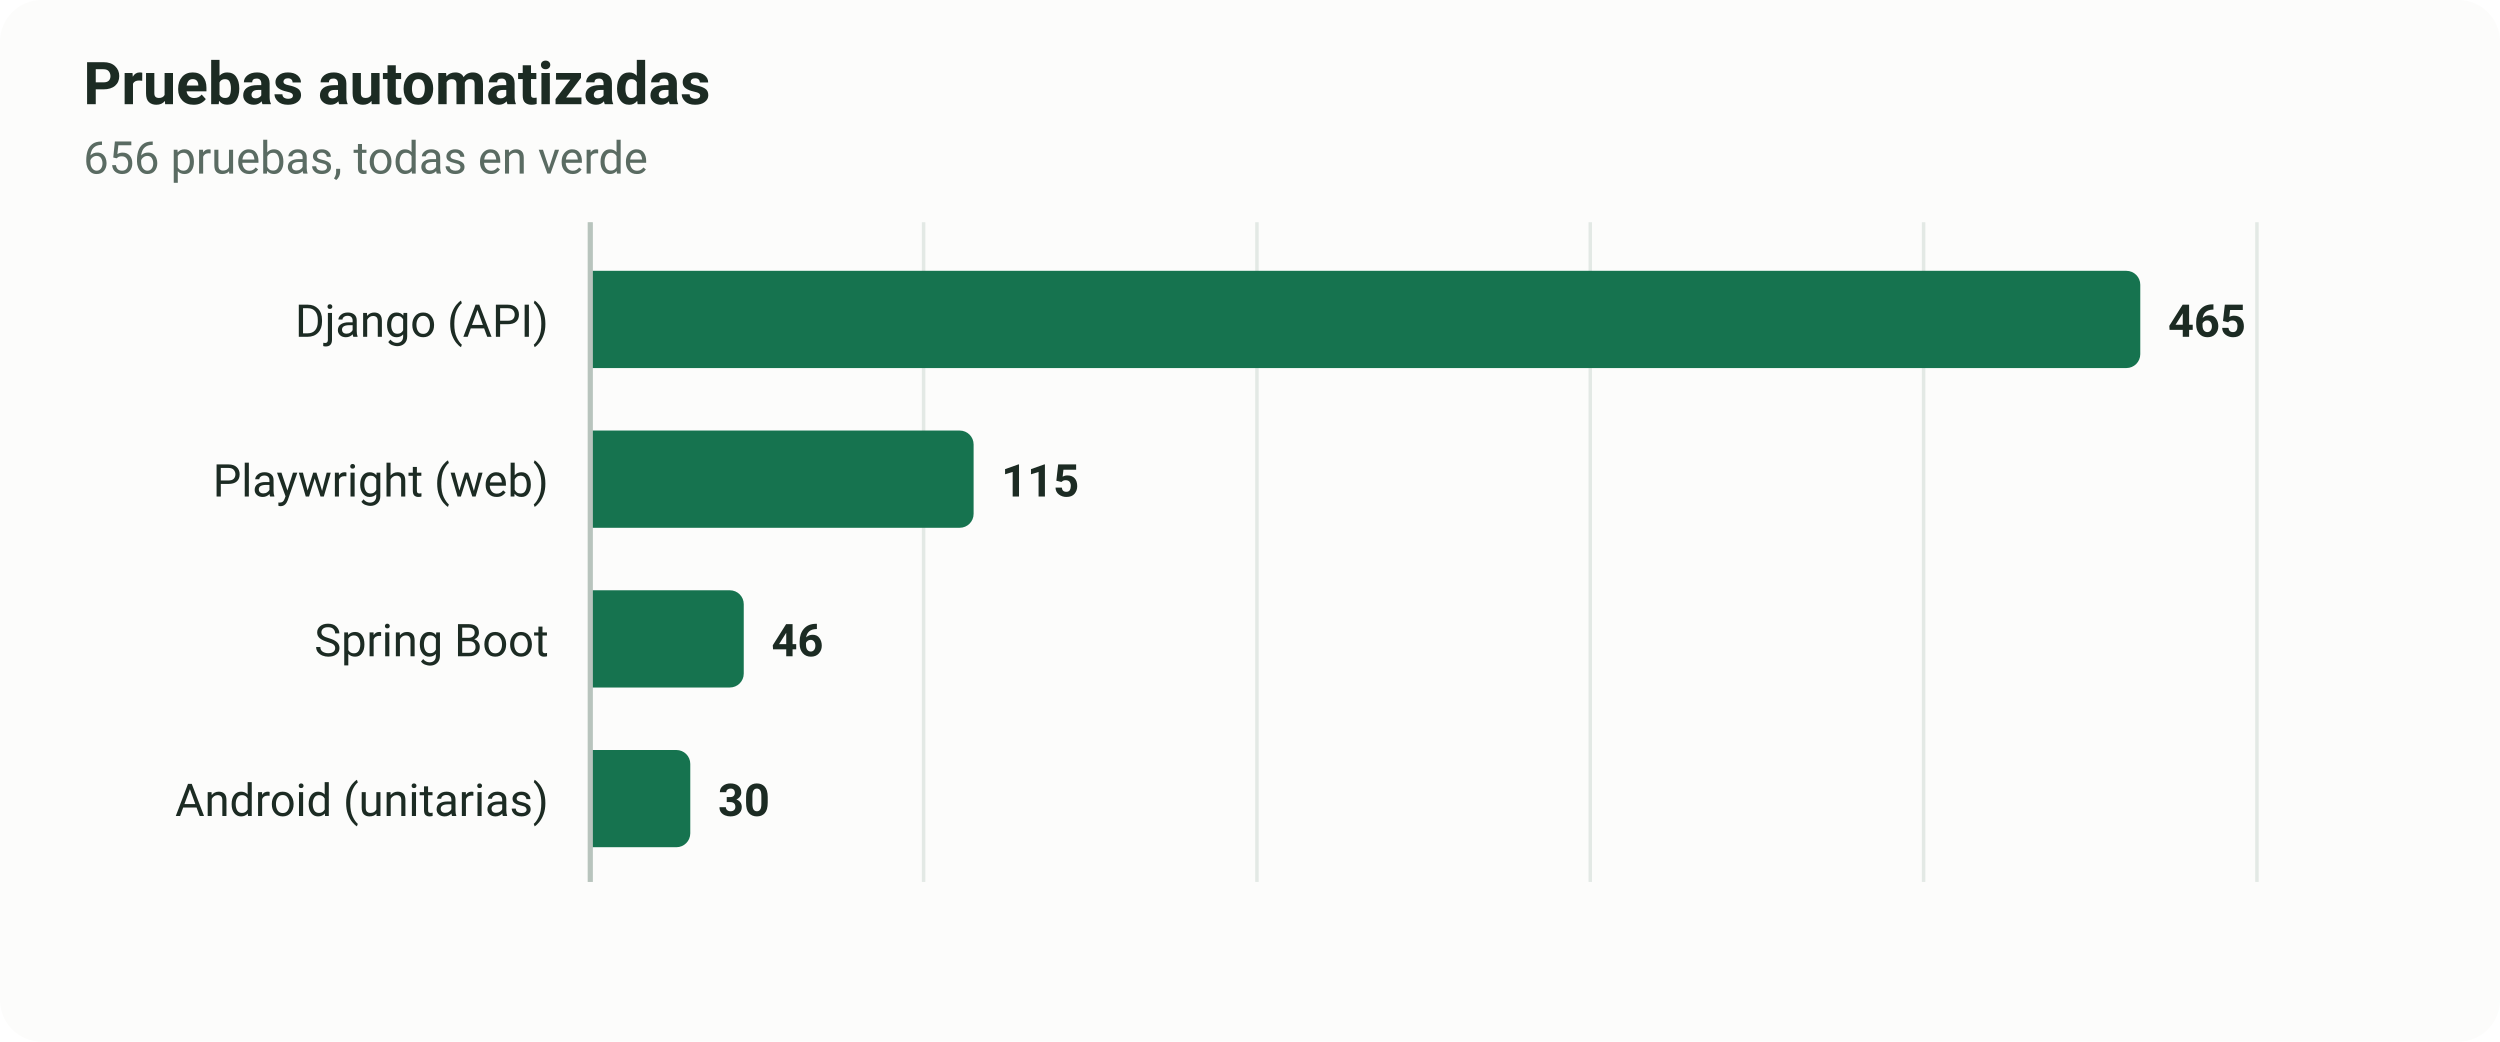
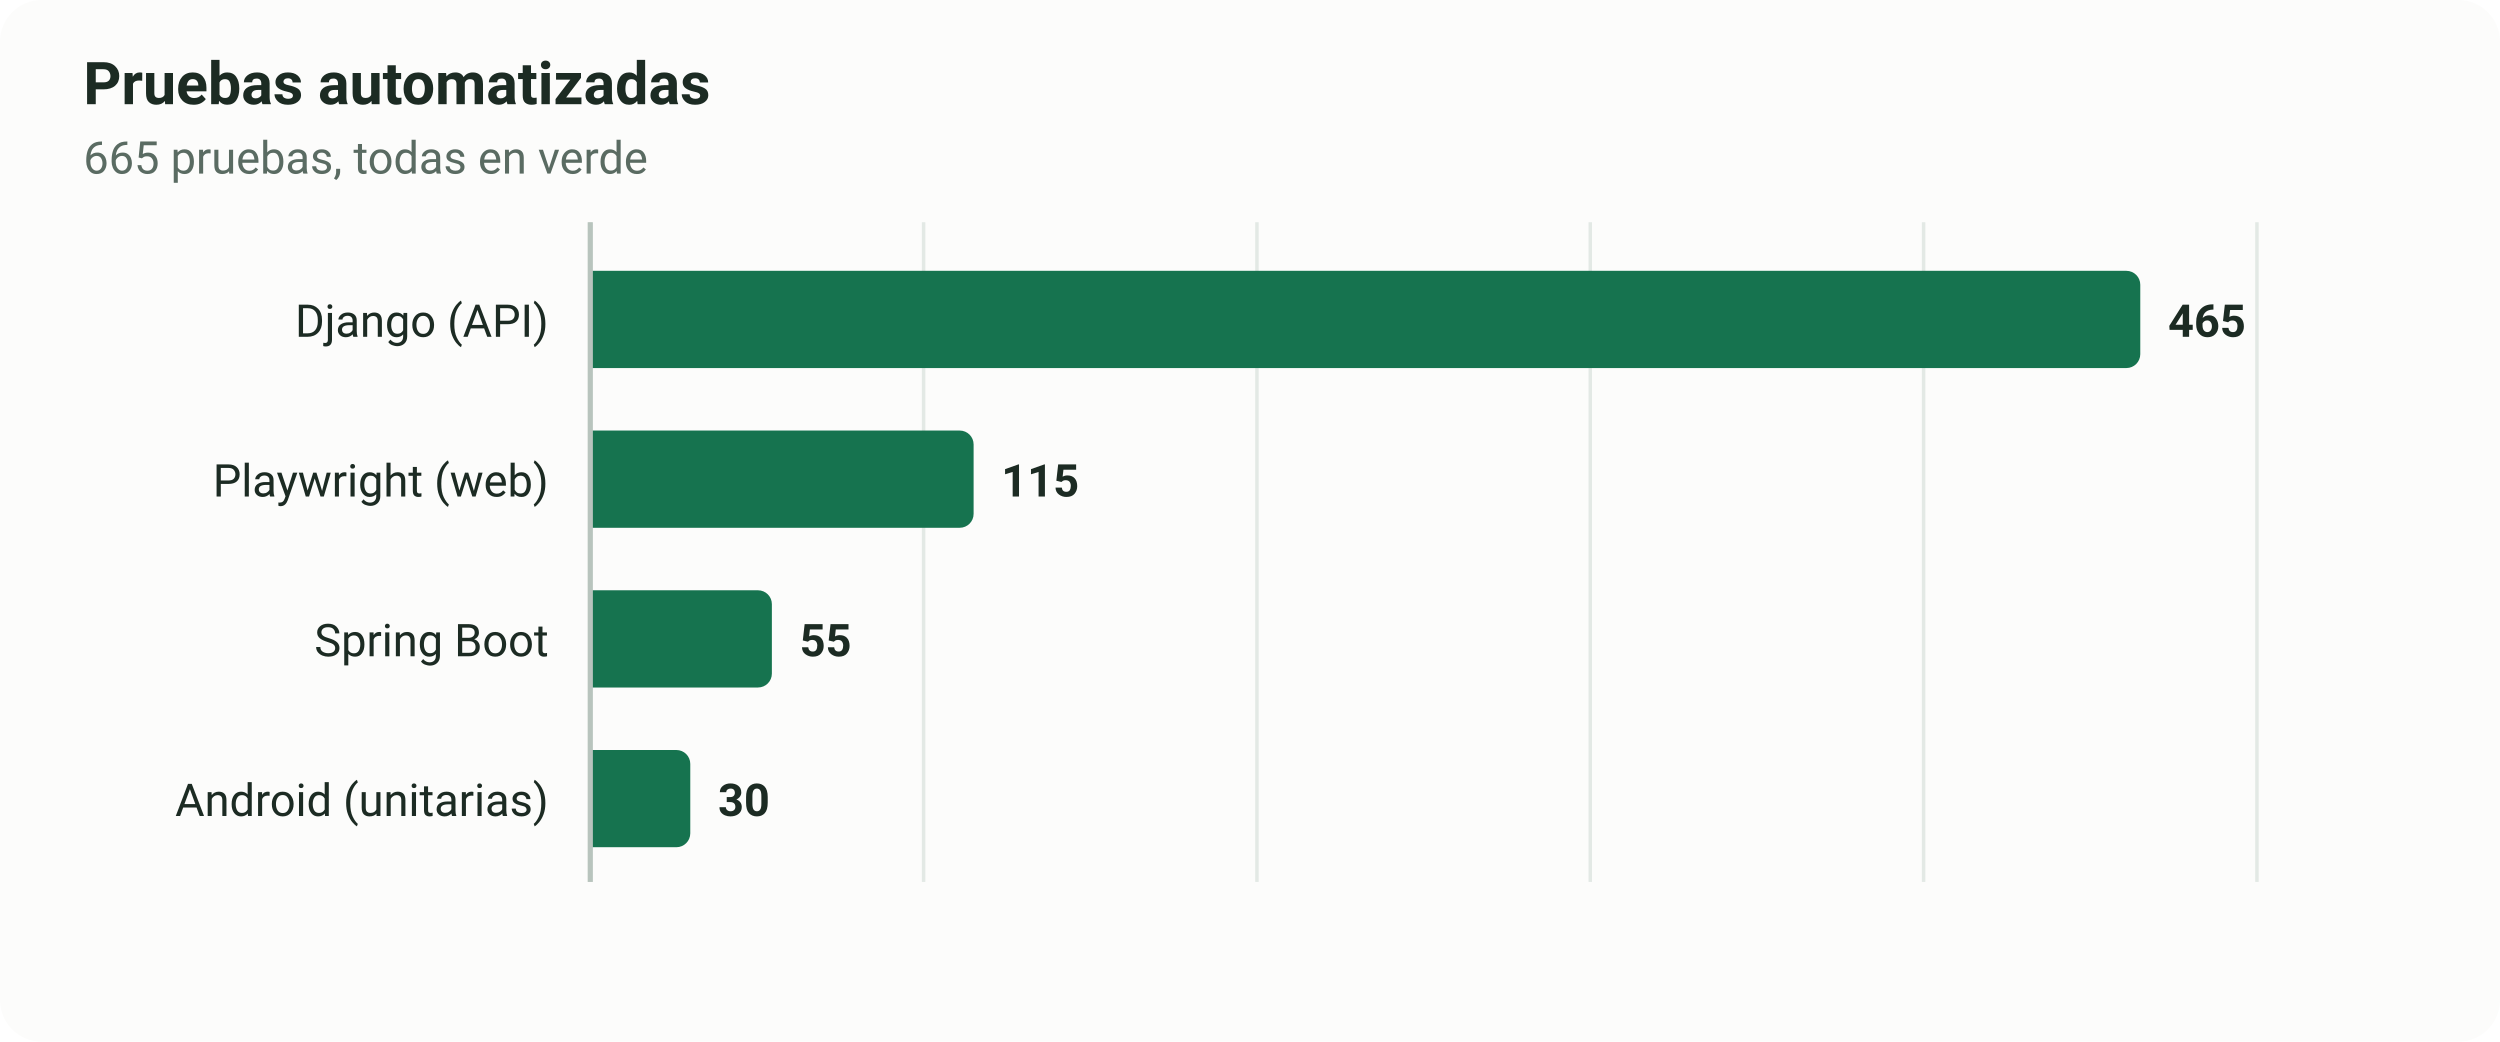
<svg xmlns="http://www.w3.org/2000/svg" viewBox="0 0 720 300" width="720" height="300" role="img" aria-labelledby="t d">
  <style>
  .fondo { fill: #fcfcfb; }
  .tinta { fill: #1c2b23; } .suave { fill: #5a6b62; } .rejilla { stroke: #e3e9e5; }
  .eje { stroke: #b8c4bd; } .real { stroke: #16734f; } .punto { fill: #16734f; stroke: #fcfcfb; }
  .ideal { stroke: #8a9a91; } .barra { fill: #16734f; }
  text { font-family: 'Segoe UI', system-ui, -apple-system, Roboto, sans-serif; }
  @media (prefers-color-scheme: dark) {
    .fondo { fill: #1a1a19; }
    .tinta { fill: #e6ece8; } .suave { fill: #a7b4ad; } .rejilla { stroke: #2e3330; }
    .eje { stroke: #4a524d; } .real { stroke: #2f9e72; } .punto { fill: #2f9e72; stroke: #1a1a19; }
    .ideal { stroke: #7d8a83; } .barra { fill: #2f9e72; }
  }
</style>
  <rect class="fondo" width="720" height="300" rx="12" />
  <text class="tinta" x="24" y="30" font-size="17" font-weight="700">Pruebas automatizadas</text>
-   <text class="suave" x="24" y="50" font-size="13">656 pruebas, todas en verde</text>
+   <text class="suave" x="24" y="50" font-size="13">665 pruebas, todas en verde</text>
  <line class="rejilla" x1="170.0" x2="170.0" y1="64" y2="254" stroke-width="1" />
  <line class="rejilla" x1="266.0" x2="266.0" y1="64" y2="254" stroke-width="1" />
  <line class="rejilla" x1="362.0" x2="362.0" y1="64" y2="254" stroke-width="1" />
  <line class="rejilla" x1="458.0" x2="458.0" y1="64" y2="254" stroke-width="1" />
  <line class="rejilla" x1="554.0" x2="554.0" y1="64" y2="254" stroke-width="1" />
  <line class="rejilla" x1="650.0" x2="650.0" y1="64" y2="254" stroke-width="1" />
  <text class="tinta" x="158" y="97" font-size="13" text-anchor="end">Django (API)</text>
  <path class="barra" d="M170,78 h442.4 a4,4 0 0 1 4,4 v20 a4,4 0 0 1 -4,4 h-442.4 z" />
  <text class="tinta" x="624.4" y="97" font-size="13" font-weight="700">465</text>
  <text class="tinta" x="158" y="143" font-size="13" text-anchor="end">Playwright (web)</text>
  <path class="barra" d="M170,124 h106.4 a4,4 0 0 1 4,4 v20 a4,4 0 0 1 -4,4 h-106.4 z" />
  <text class="tinta" x="288.4" y="143" font-size="13" font-weight="700">115</text>
  <text class="tinta" x="158" y="189" font-size="13" text-anchor="end">Spring Boot</text>
-   <path class="barra" d="M170,170 h40.2 a4,4 0 0 1 4,4 v20 a4,4 0 0 1 -4,4 h-40.2 z" />
-   <text class="tinta" x="222.2" y="189" font-size="13" font-weight="700">46</text>
+   <path class="barra" d="M170,170 h48.3 a4,4 0 0 1 4,4 v20 a4,4 0 0 1 -4,4 h-48.3 z" />
+   <text class="tinta" x="230.3" y="189" font-size="13" font-weight="700">55</text>
  <text class="tinta" x="158" y="235" font-size="13" text-anchor="end">Android (unitarias)</text>
  <path class="barra" d="M170,216 h24.8 a4,4 0 0 1 4,4 v20 a4,4 0 0 1 -4,4 h-24.8 z" />
  <text class="tinta" x="206.8" y="235" font-size="13" font-weight="700">30</text>
  <line class="eje" x1="170" x2="170" y1="64" y2="254" stroke-width="1.5" />
</svg>
